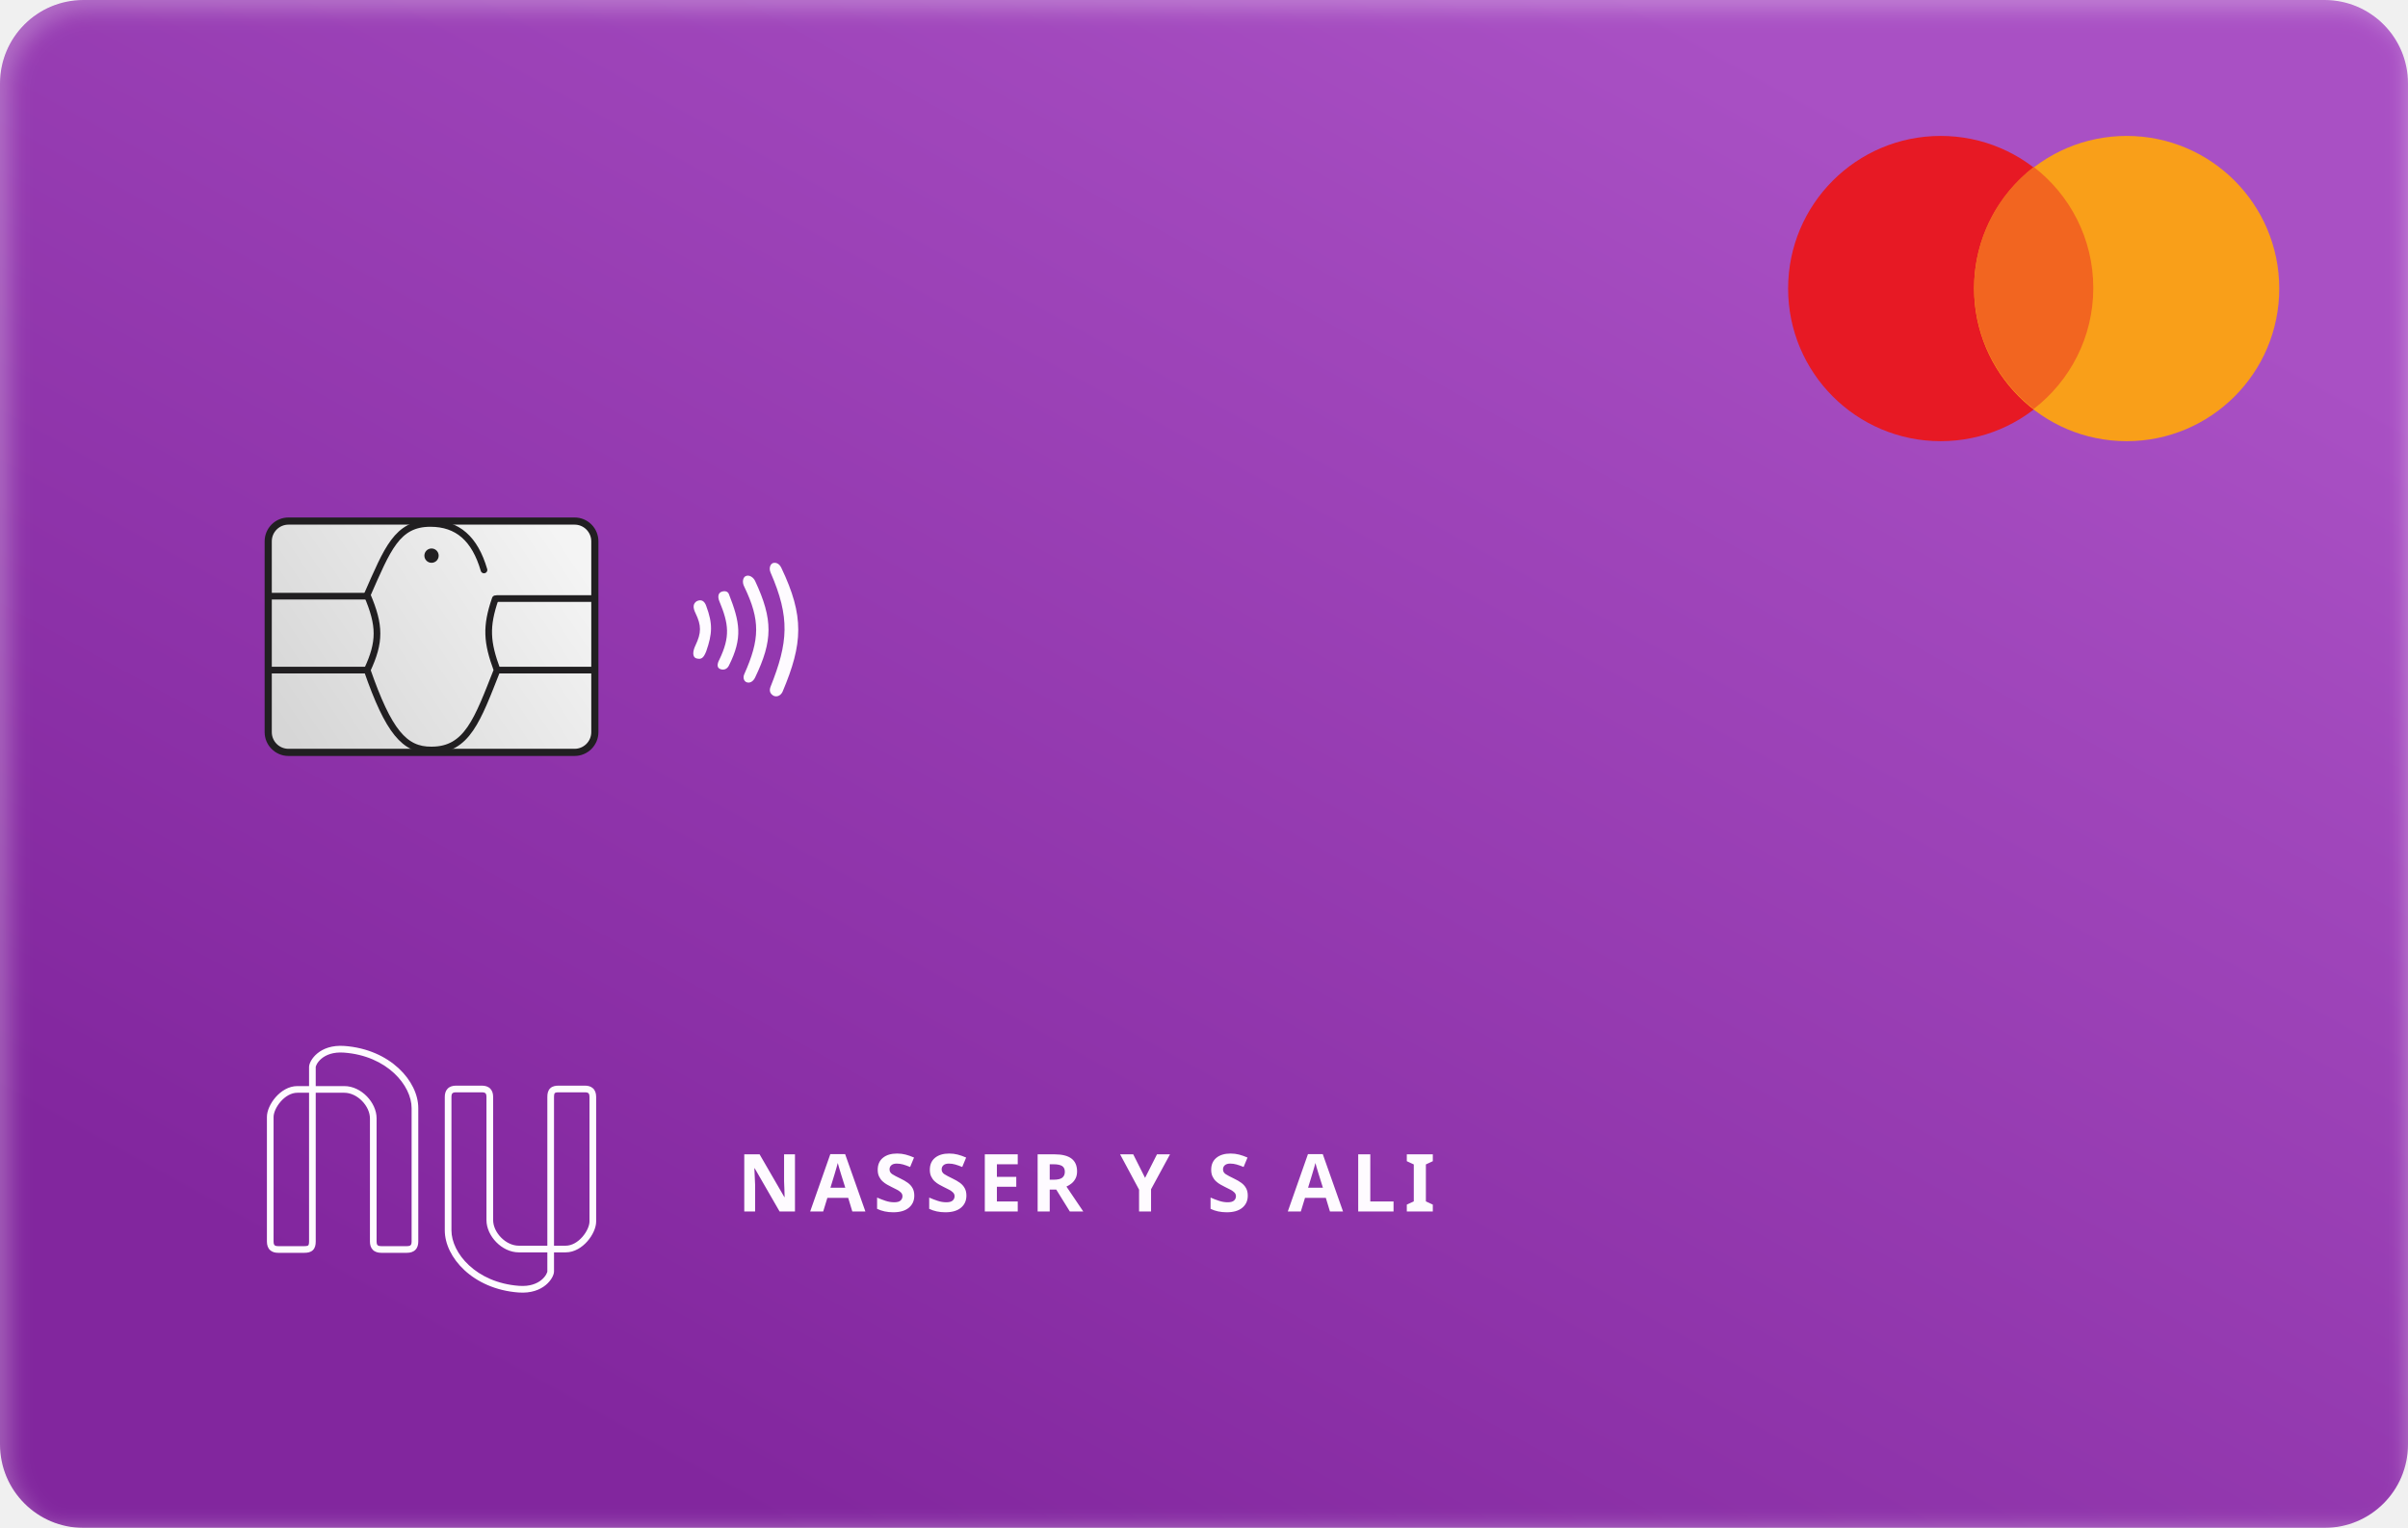
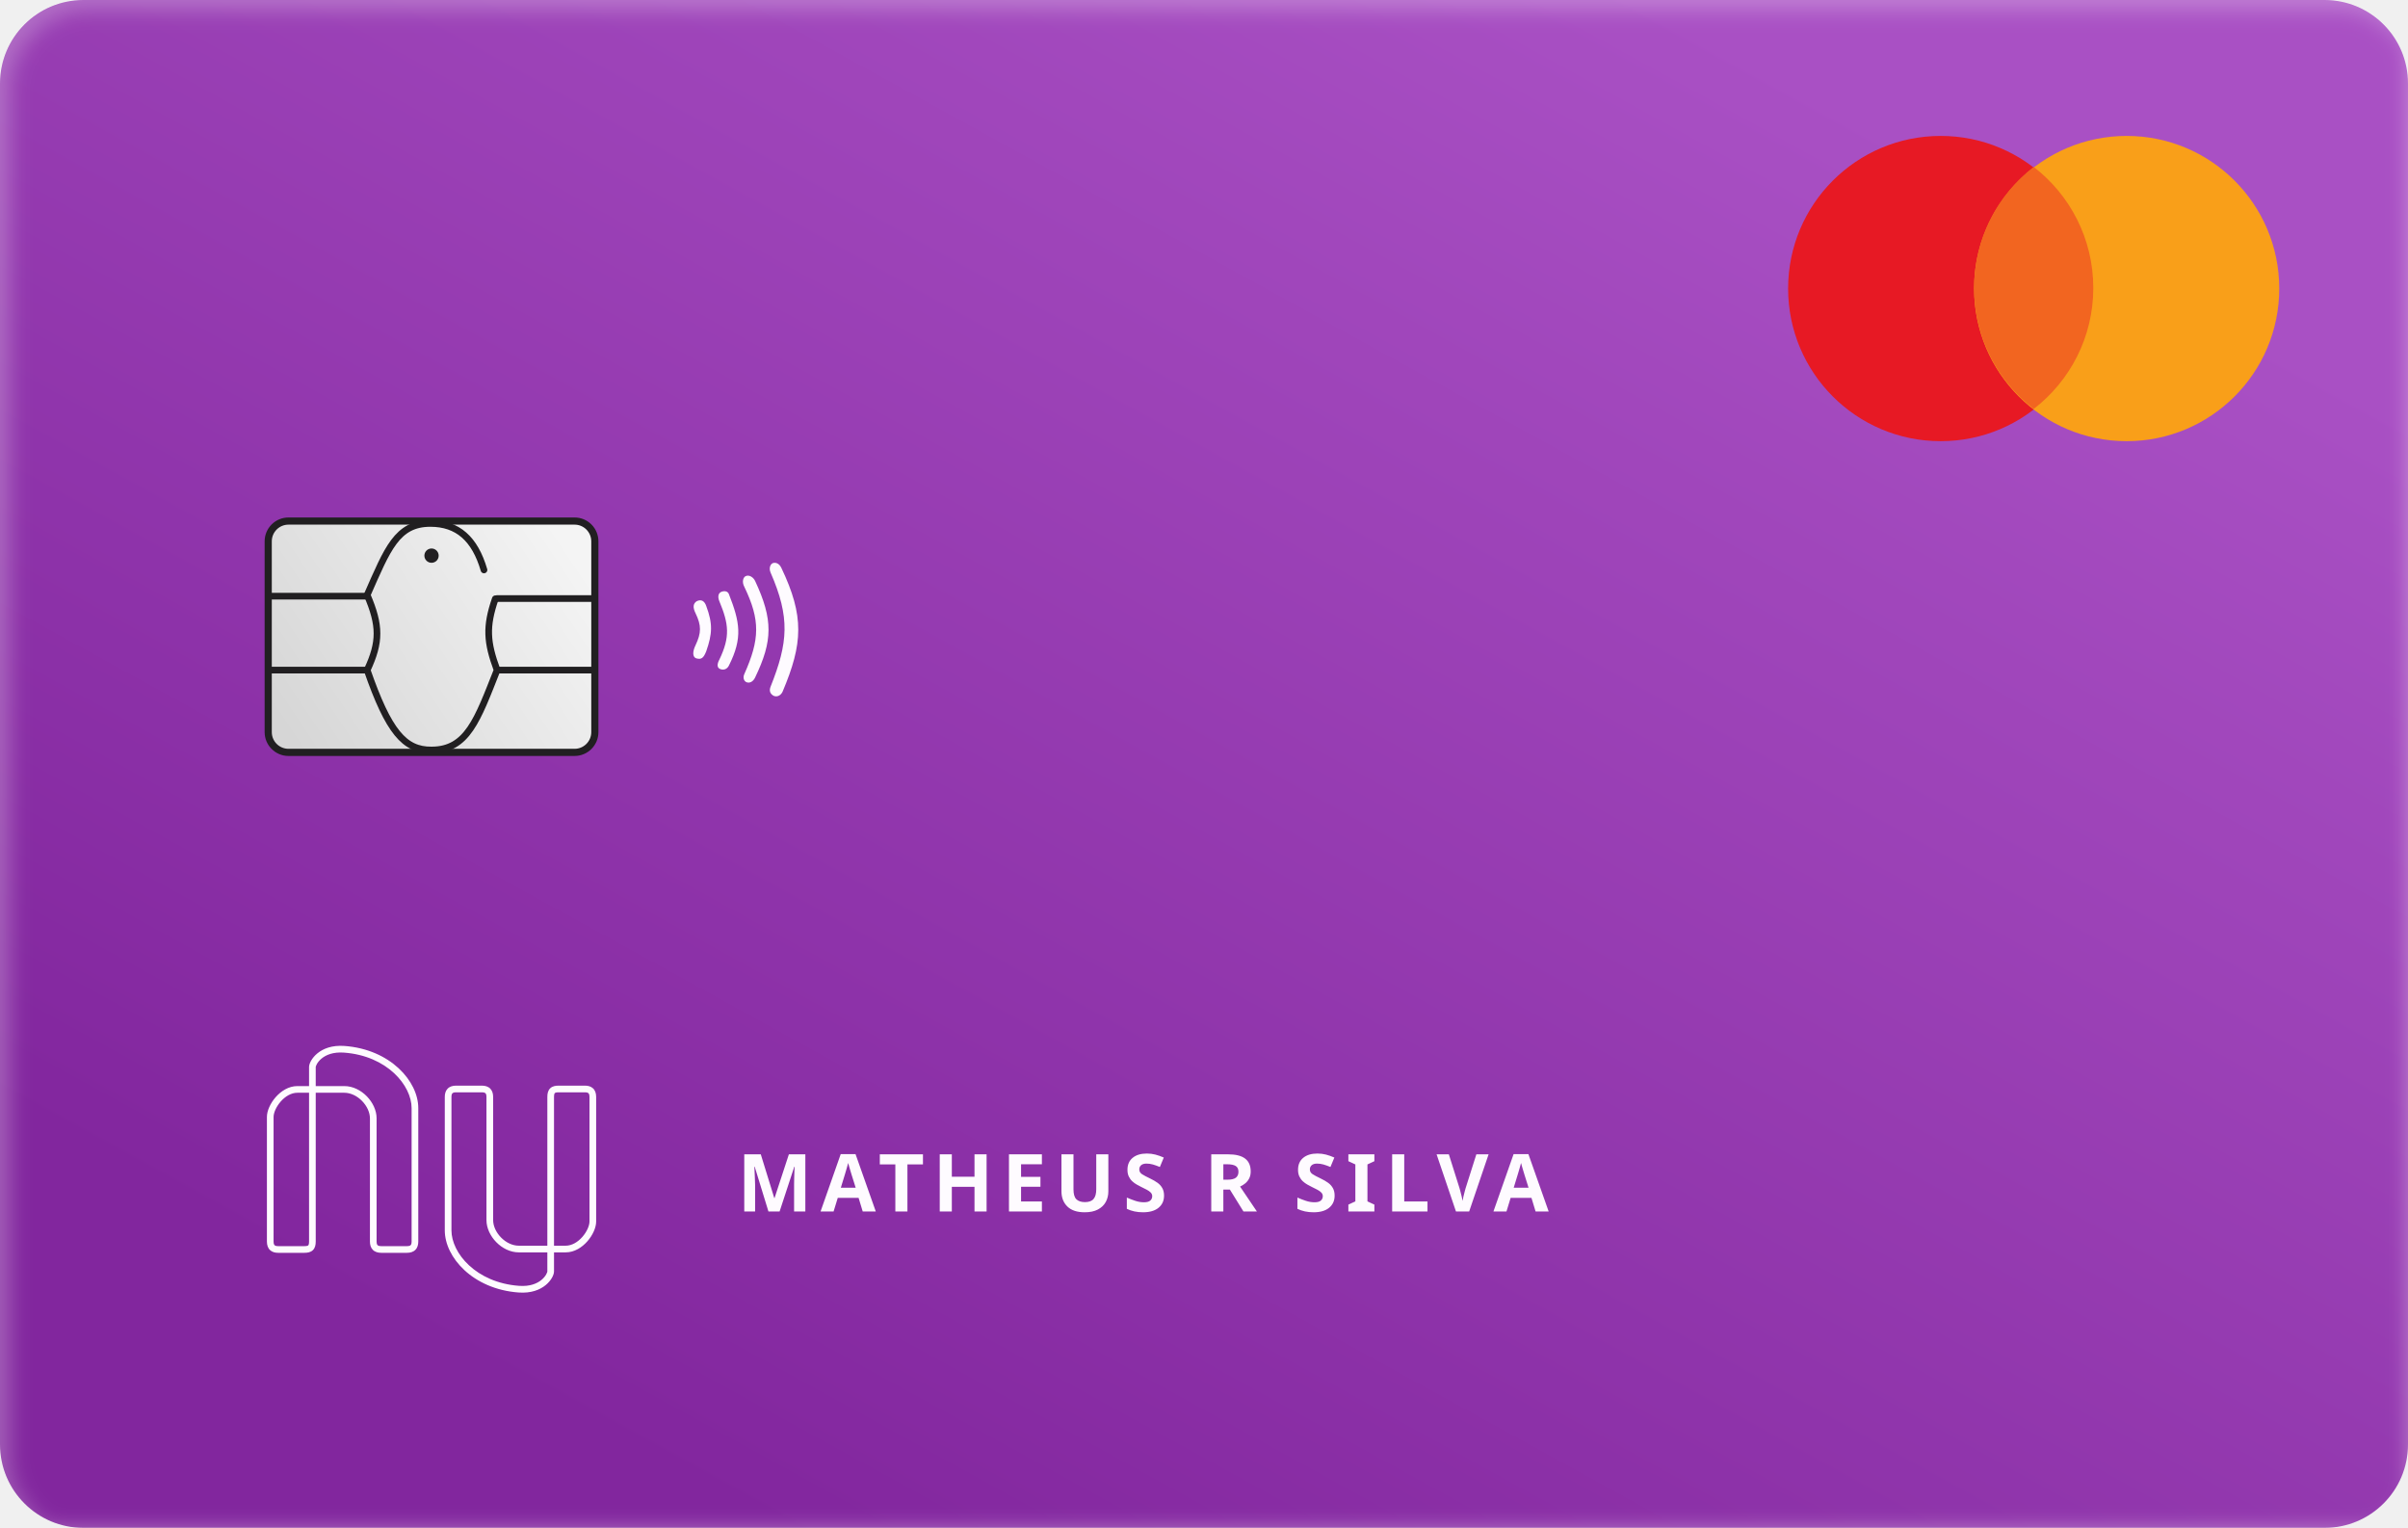
<svg xmlns="http://www.w3.org/2000/svg" width="722" height="458" viewBox="0 0 722 458" fill="none">
  <g clip-path="url(#clip0_609_104)">
    <g filter="url(#filter0_i_609_104)">
      <rect width="722" height="458" rx="25" fill="url(#paint0_linear_609_104)" />
    </g>
    <text fill="#FEFBFF" xml:space="preserve" style="white-space: pre" font-family="Sora" font-size="24" font-weight="600" letter-spacing="0.1em">
-       <tspan x="221" y="363.16">NASSER Y S ALI</tspan>
+       <tspan x="221" y="363.16">MATHEUS R SILVA</tspan>
    </text>
    <path fill-rule="evenodd" clip-rule="evenodd" d="M94.665 319.851C94.665 319.852 94.666 319.826 94.677 319.771C94.687 319.717 94.705 319.646 94.735 319.559C94.793 319.385 94.89 319.165 95.033 318.917C95.32 318.421 95.776 317.841 96.434 317.301C97.733 316.235 99.864 315.292 103.14 315.533C116.1 316.484 123.415 325.41 123.415 332.161V372.168C123.415 372.805 123.268 373.099 123.132 373.241C123.004 373.375 122.718 373.546 122.028 373.546H114.306C113.616 373.546 113.33 373.375 113.202 373.241C113.066 373.1 112.919 372.805 112.919 372.168V335.238C112.919 332.828 111.735 330.421 109.988 328.634C108.238 326.842 105.817 325.566 103.213 325.566H94.665V319.851ZM103.213 327.566H94.665V372.168C94.665 373.162 94.482 374.108 93.793 374.763C93.116 375.407 92.181 375.546 91.278 375.546H83.415C82.608 375.546 81.723 375.389 81.038 374.792C80.326 374.171 80.028 373.251 80.028 372.168V334.819C80.028 332.956 81.092 330.668 82.663 328.878C84.248 327.074 86.535 325.566 89.171 325.566H92.665V319.851C92.665 319.284 92.917 318.582 93.302 317.917C93.706 317.217 94.317 316.45 95.166 315.754C96.882 314.347 99.525 313.262 103.287 313.538C117.005 314.545 125.415 324.098 125.415 332.161V372.168C125.415 373.069 125.212 373.963 124.575 374.626C123.931 375.297 123.024 375.546 122.028 375.546H114.306C113.311 375.546 112.403 375.297 111.759 374.626C111.123 373.963 110.919 373.069 110.919 372.168V335.238C110.919 333.463 110.026 331.534 108.558 330.031C107.093 328.532 105.161 327.566 103.213 327.566ZM89.171 327.566H92.665V372.168C92.665 372.991 92.498 373.235 92.415 373.314C92.32 373.404 92.06 373.546 91.278 373.546H83.415C82.818 373.546 82.51 373.422 82.352 373.285C82.223 373.171 82.028 372.902 82.028 372.168V334.819C82.028 333.604 82.79 331.766 84.166 330.198C85.53 328.645 87.314 327.566 89.171 327.566ZM164.111 381.128C164.111 381.13 164.11 381.156 164.1 381.209C164.089 381.262 164.071 381.333 164.042 381.42C163.983 381.595 163.886 381.814 163.743 382.063C163.457 382.559 163.001 383.139 162.342 383.679C161.043 384.744 158.913 385.687 155.636 385.447C142.676 384.495 135.361 375.569 135.361 368.819V328.812C135.361 328.175 135.508 327.88 135.644 327.739C135.772 327.605 136.058 327.434 136.748 327.434H144.471C145.16 327.434 145.446 327.605 145.575 327.739C145.71 327.88 145.858 328.175 145.858 328.812V365.741C145.858 368.151 147.042 370.559 148.788 372.346C150.539 374.137 152.96 375.414 155.563 375.414H164.111V381.128V381.128ZM155.563 373.414H164.111V328.812C164.111 327.817 164.295 326.872 164.984 326.216C165.661 325.572 166.595 325.434 167.498 325.434H175.361C176.168 325.434 177.053 325.59 177.738 326.187C178.451 326.808 178.748 327.728 178.748 328.812V366.161C178.748 368.023 177.684 370.312 176.113 372.101C174.528 373.906 172.241 375.414 169.605 375.414H166.111V381.128C166.111 381.695 165.859 382.397 165.475 383.063C165.071 383.762 164.459 384.529 163.611 385.225C161.895 386.632 159.252 387.718 155.49 387.441C141.772 386.434 133.361 376.882 133.361 368.819V328.812C133.361 327.91 133.565 327.016 134.201 326.353C134.845 325.683 135.753 325.434 136.748 325.434H144.471C145.466 325.434 146.373 325.683 147.017 326.353C147.654 327.016 147.858 327.91 147.858 328.812V365.741C147.858 367.516 148.75 369.445 150.219 370.948C151.683 372.447 153.615 373.414 155.563 373.414ZM169.605 373.414H166.111V328.812C166.111 327.988 166.279 327.745 166.362 327.666C166.457 327.575 166.716 327.434 167.498 327.434H175.361C175.958 327.434 176.267 327.558 176.424 327.695C176.554 327.808 176.748 328.077 176.748 328.812V366.161C176.748 367.376 175.987 369.214 174.61 370.782C173.247 372.334 171.462 373.414 169.605 373.414Z" fill="#FEFBFF" />
    <circle cx="581.889" cy="86.497" r="45.751" fill="#E71924" />
    <circle cx="637.647" cy="86.497" r="45.751" fill="#F99F19" />
    <path fill-rule="evenodd" clip-rule="evenodd" d="M609.768 122.595C620.636 114.23 627.64 101.092 627.64 86.317C627.64 71.543 620.636 58.404 609.768 50.04C598.9 58.404 591.897 71.543 591.897 86.317C591.897 101.092 598.9 114.23 609.768 122.595Z" fill="#F26520" />
    <rect x="80.421" y="156.195" width="97.935" height="69.341" rx="6.076" fill="url(#paint1_linear_609_104)" stroke="#211F21" stroke-width="2.145" />
    <path d="M80.778 178.713H110.087" stroke="#211F21" stroke-width="2" stroke-linecap="round" />
    <path d="M80.778 200.873H109.445" stroke="#211F21" stroke-width="2" stroke-linecap="round" />
    <path d="M149.404 200.873H177.998" stroke="#211F21" stroke-width="2" stroke-linecap="round" />
    <path d="M148.975 179.428H177.998" stroke="#211F21" stroke-width="2" stroke-linecap="round" />
    <circle cx="129.388" cy="166.561" r="2.145" fill="#211F21" />
    <path d="M231.053 205.824C236.325 192.59 236.926 185.119 231.053 171.645C230.43 170.215 231.053 169.024 231.768 168.786C232.483 168.547 233.589 168.786 234.27 170.215C241.188 184.73 240.767 192.87 234.627 207.387C233.912 208.817 232.575 208.998 231.768 208.46C230.824 207.831 230.608 206.941 231.053 205.824Z" fill="#FEFBFF" />
    <path d="M223.547 172.717C222.832 173.075 222.375 174.43 223.19 175.934C227.999 185.94 227.801 191.662 223.19 202.026C222.686 203.071 222.998 204.226 223.905 204.528C224.977 204.886 225.913 204.125 226.406 203.098C231.701 192.084 231.84 185.756 226.406 174.147C225.905 173.075 224.619 172.181 223.547 172.717Z" fill="#FEFBFF" />
    <path d="M216.399 177.364C215.326 177.721 215.136 178.908 215.684 180.223C218.53 187.063 218.979 190.898 215.684 197.737C215.041 198.929 214.83 200.193 216.041 200.596C217.252 201 218.126 200.363 218.543 199.524C222.766 191.149 221.82 186.454 218.543 178.079C218.263 177.364 217.471 177.006 216.399 177.364Z" fill="#FEFBFF" />
    <path d="M208.893 180.223C207.82 180.938 207.668 182.022 208.535 183.797C210.344 187.564 210.303 189.68 208.535 193.448C207.713 195.11 207.463 197.022 208.893 197.38C210.322 197.737 210.957 197.229 211.752 195.235C213.578 189.987 213.756 187.02 211.752 181.653C211.291 180.261 210.322 179.508 208.893 180.223Z" fill="#FEFBFF" />
    <path d="M145.115 170.849C142.372 161.508 137.251 156.91 129.03 156.91C119.023 156.91 116.194 164.53 110.087 178.355C113.998 187.507 114.039 192.437 110.087 200.873C116.494 219.254 121.24 224.915 129.388 224.821C140.111 224.821 143.163 215.733 149.046 200.873C145.952 192.497 145.622 187.875 148.5 179.5" stroke="#211F21" stroke-width="2" stroke-linecap="round" />
  </g>
  <defs>
    <filter id="filter0_i_609_104" x="0" y="0" width="725" height="461" filterUnits="userSpaceOnUse" color-interpolation-filters="sRGB">
      <feFlood flood-opacity="0" result="BackgroundImageFix" />
      <feBlend mode="normal" in="SourceGraphic" in2="BackgroundImageFix" result="shape" />
      <feColorMatrix in="SourceAlpha" type="matrix" values="0 0 0 0 0 0 0 0 0 0 0 0 0 0 0 0 0 0 127 0" result="hardAlpha" />
      <feOffset dx="3" dy="3" />
      <feGaussianBlur stdDeviation="3" />
      <feComposite in2="hardAlpha" operator="arithmetic" k2="-1" k3="1" />
      <feColorMatrix type="matrix" values="0 0 0 0 1 0 0 0 0 1 0 0 0 0 1 0 0 0 0.25 0" />
      <feBlend mode="normal" in2="shape" result="effect1_innerShadow_609_104" />
    </filter>
    <linearGradient id="paint0_linear_609_104" x1="610.09" y1="61.83" x2="354.096" y2="526.995" gradientUnits="userSpaceOnUse">
      <stop stop-color="#A950C4" />
      <stop offset="1" stop-color="#82269E" />
    </linearGradient>
    <linearGradient id="paint1_linear_609_104" x1="171" y1="165" x2="87" y2="221" gradientUnits="userSpaceOnUse">
      <stop stop-color="#F4F4F4" />
      <stop offset="1" stop-color="#D6D6D6" />
    </linearGradient>
    <clipPath id="clip0_609_104">
      <rect width="722" height="458" fill="white" />
    </clipPath>
  </defs>
</svg>
